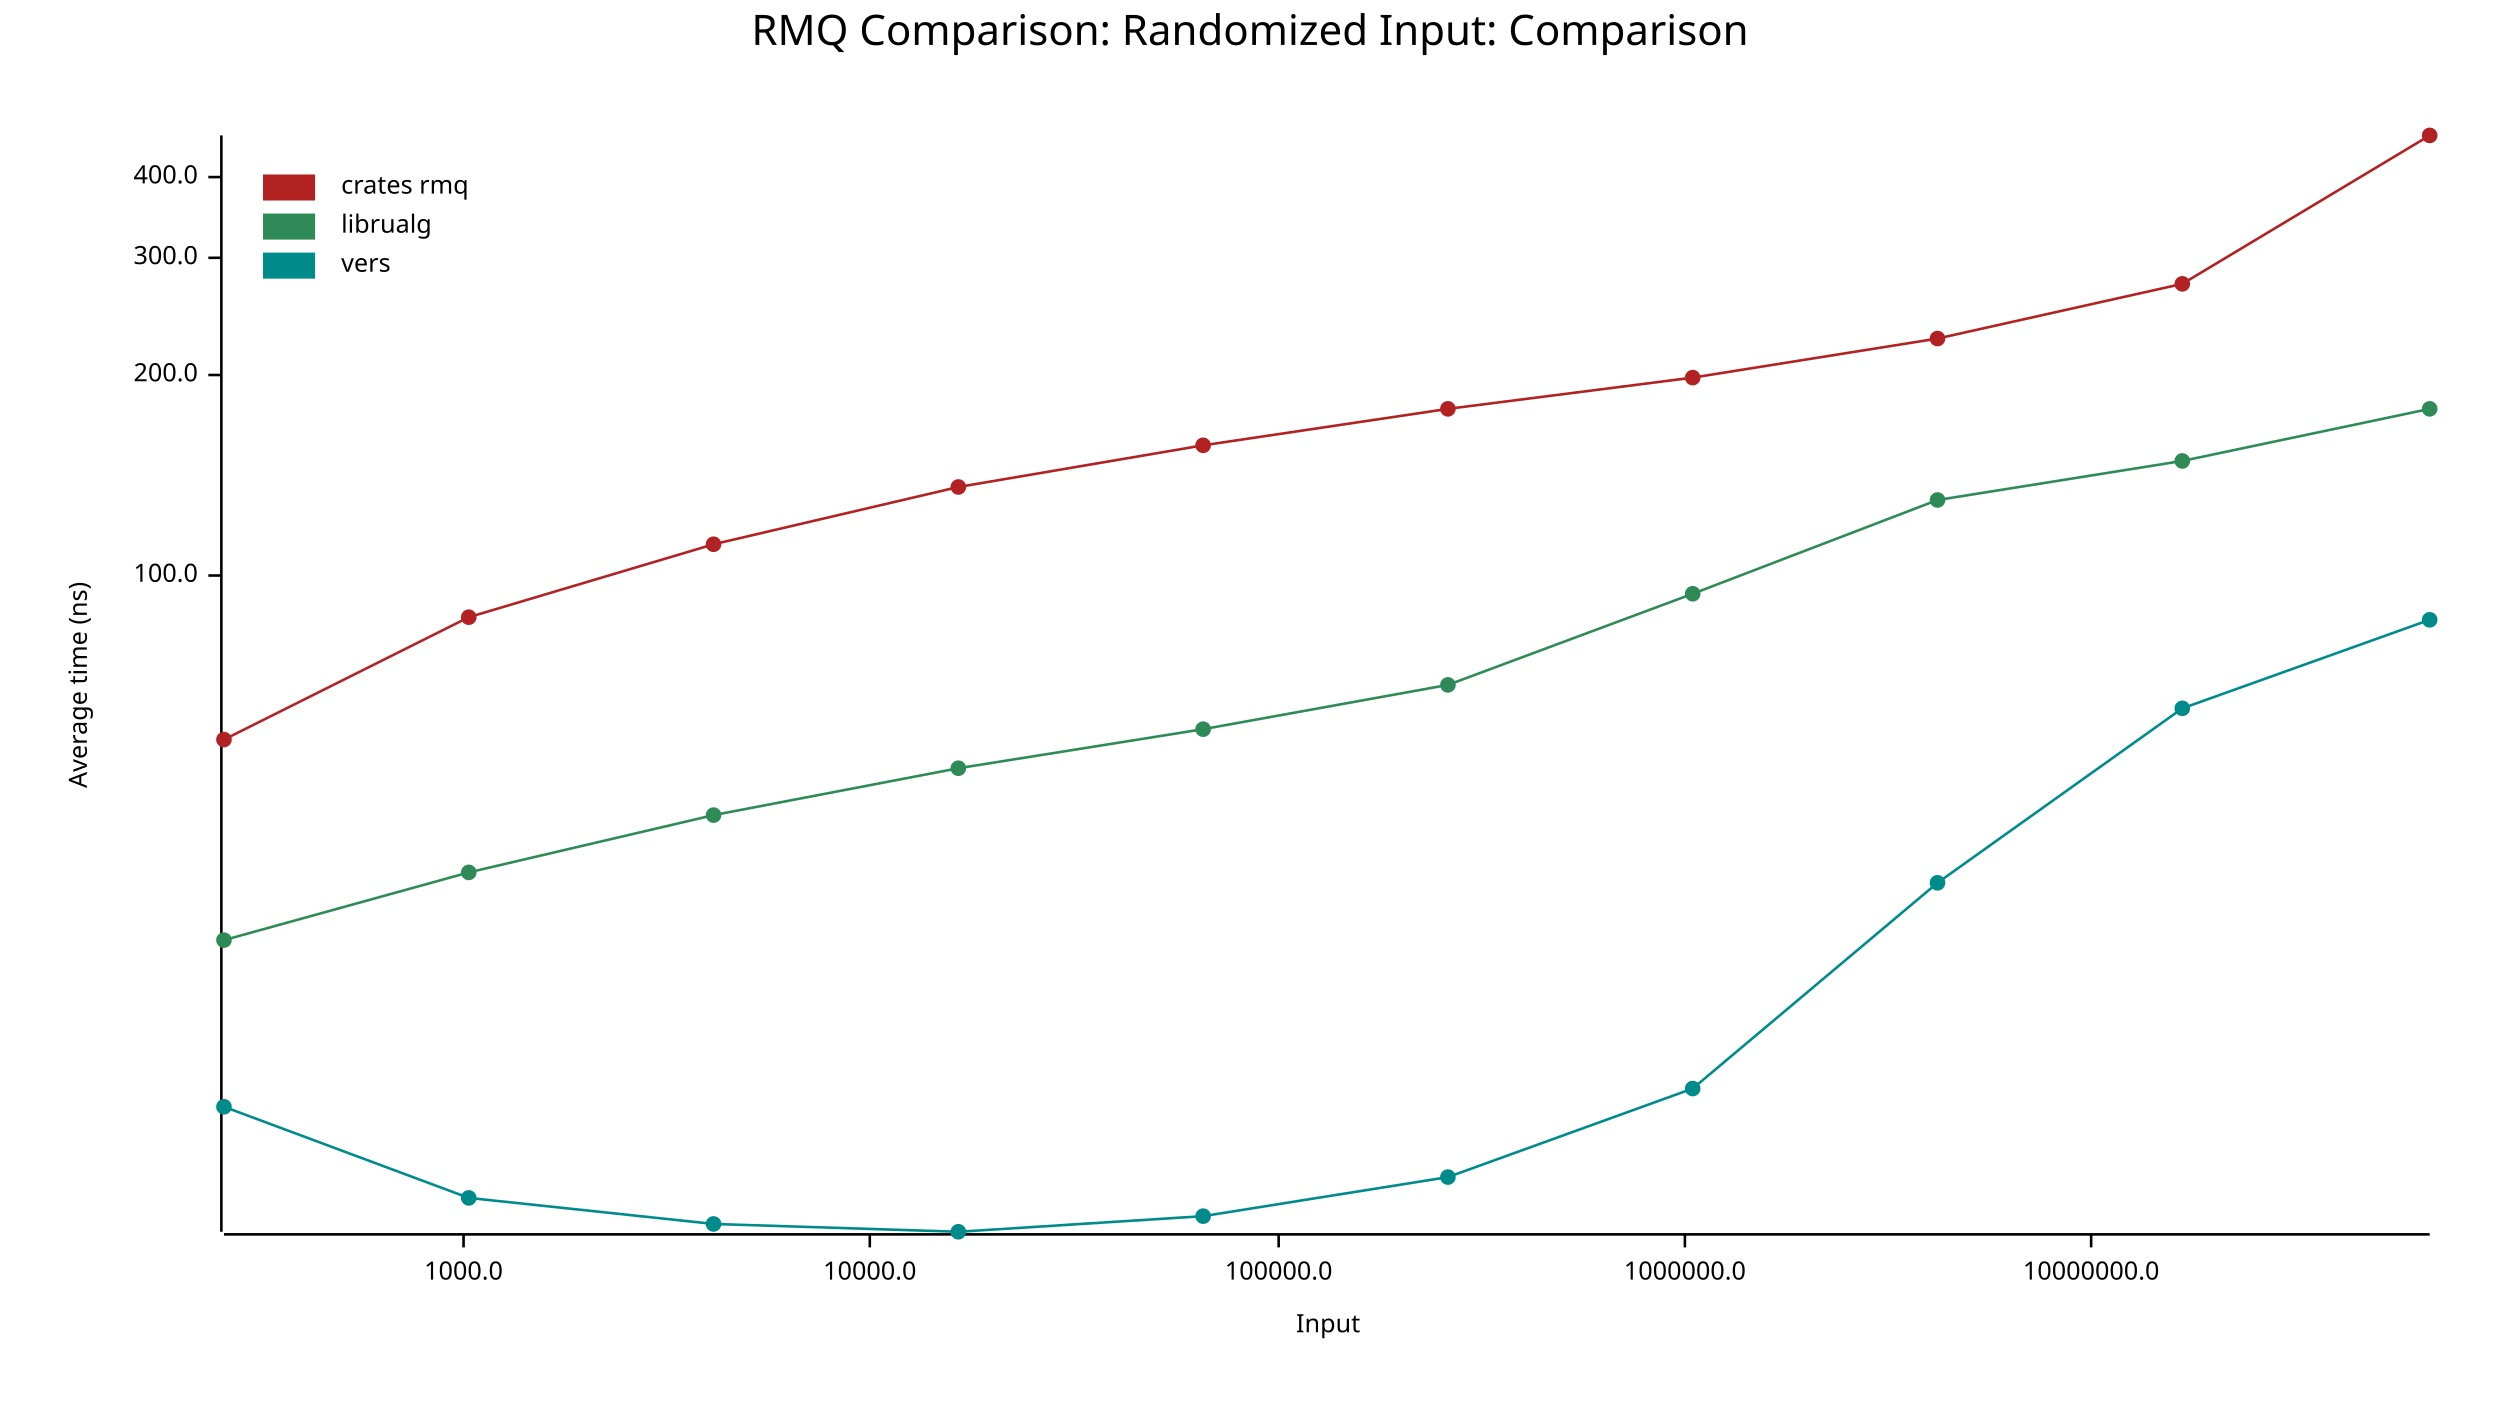
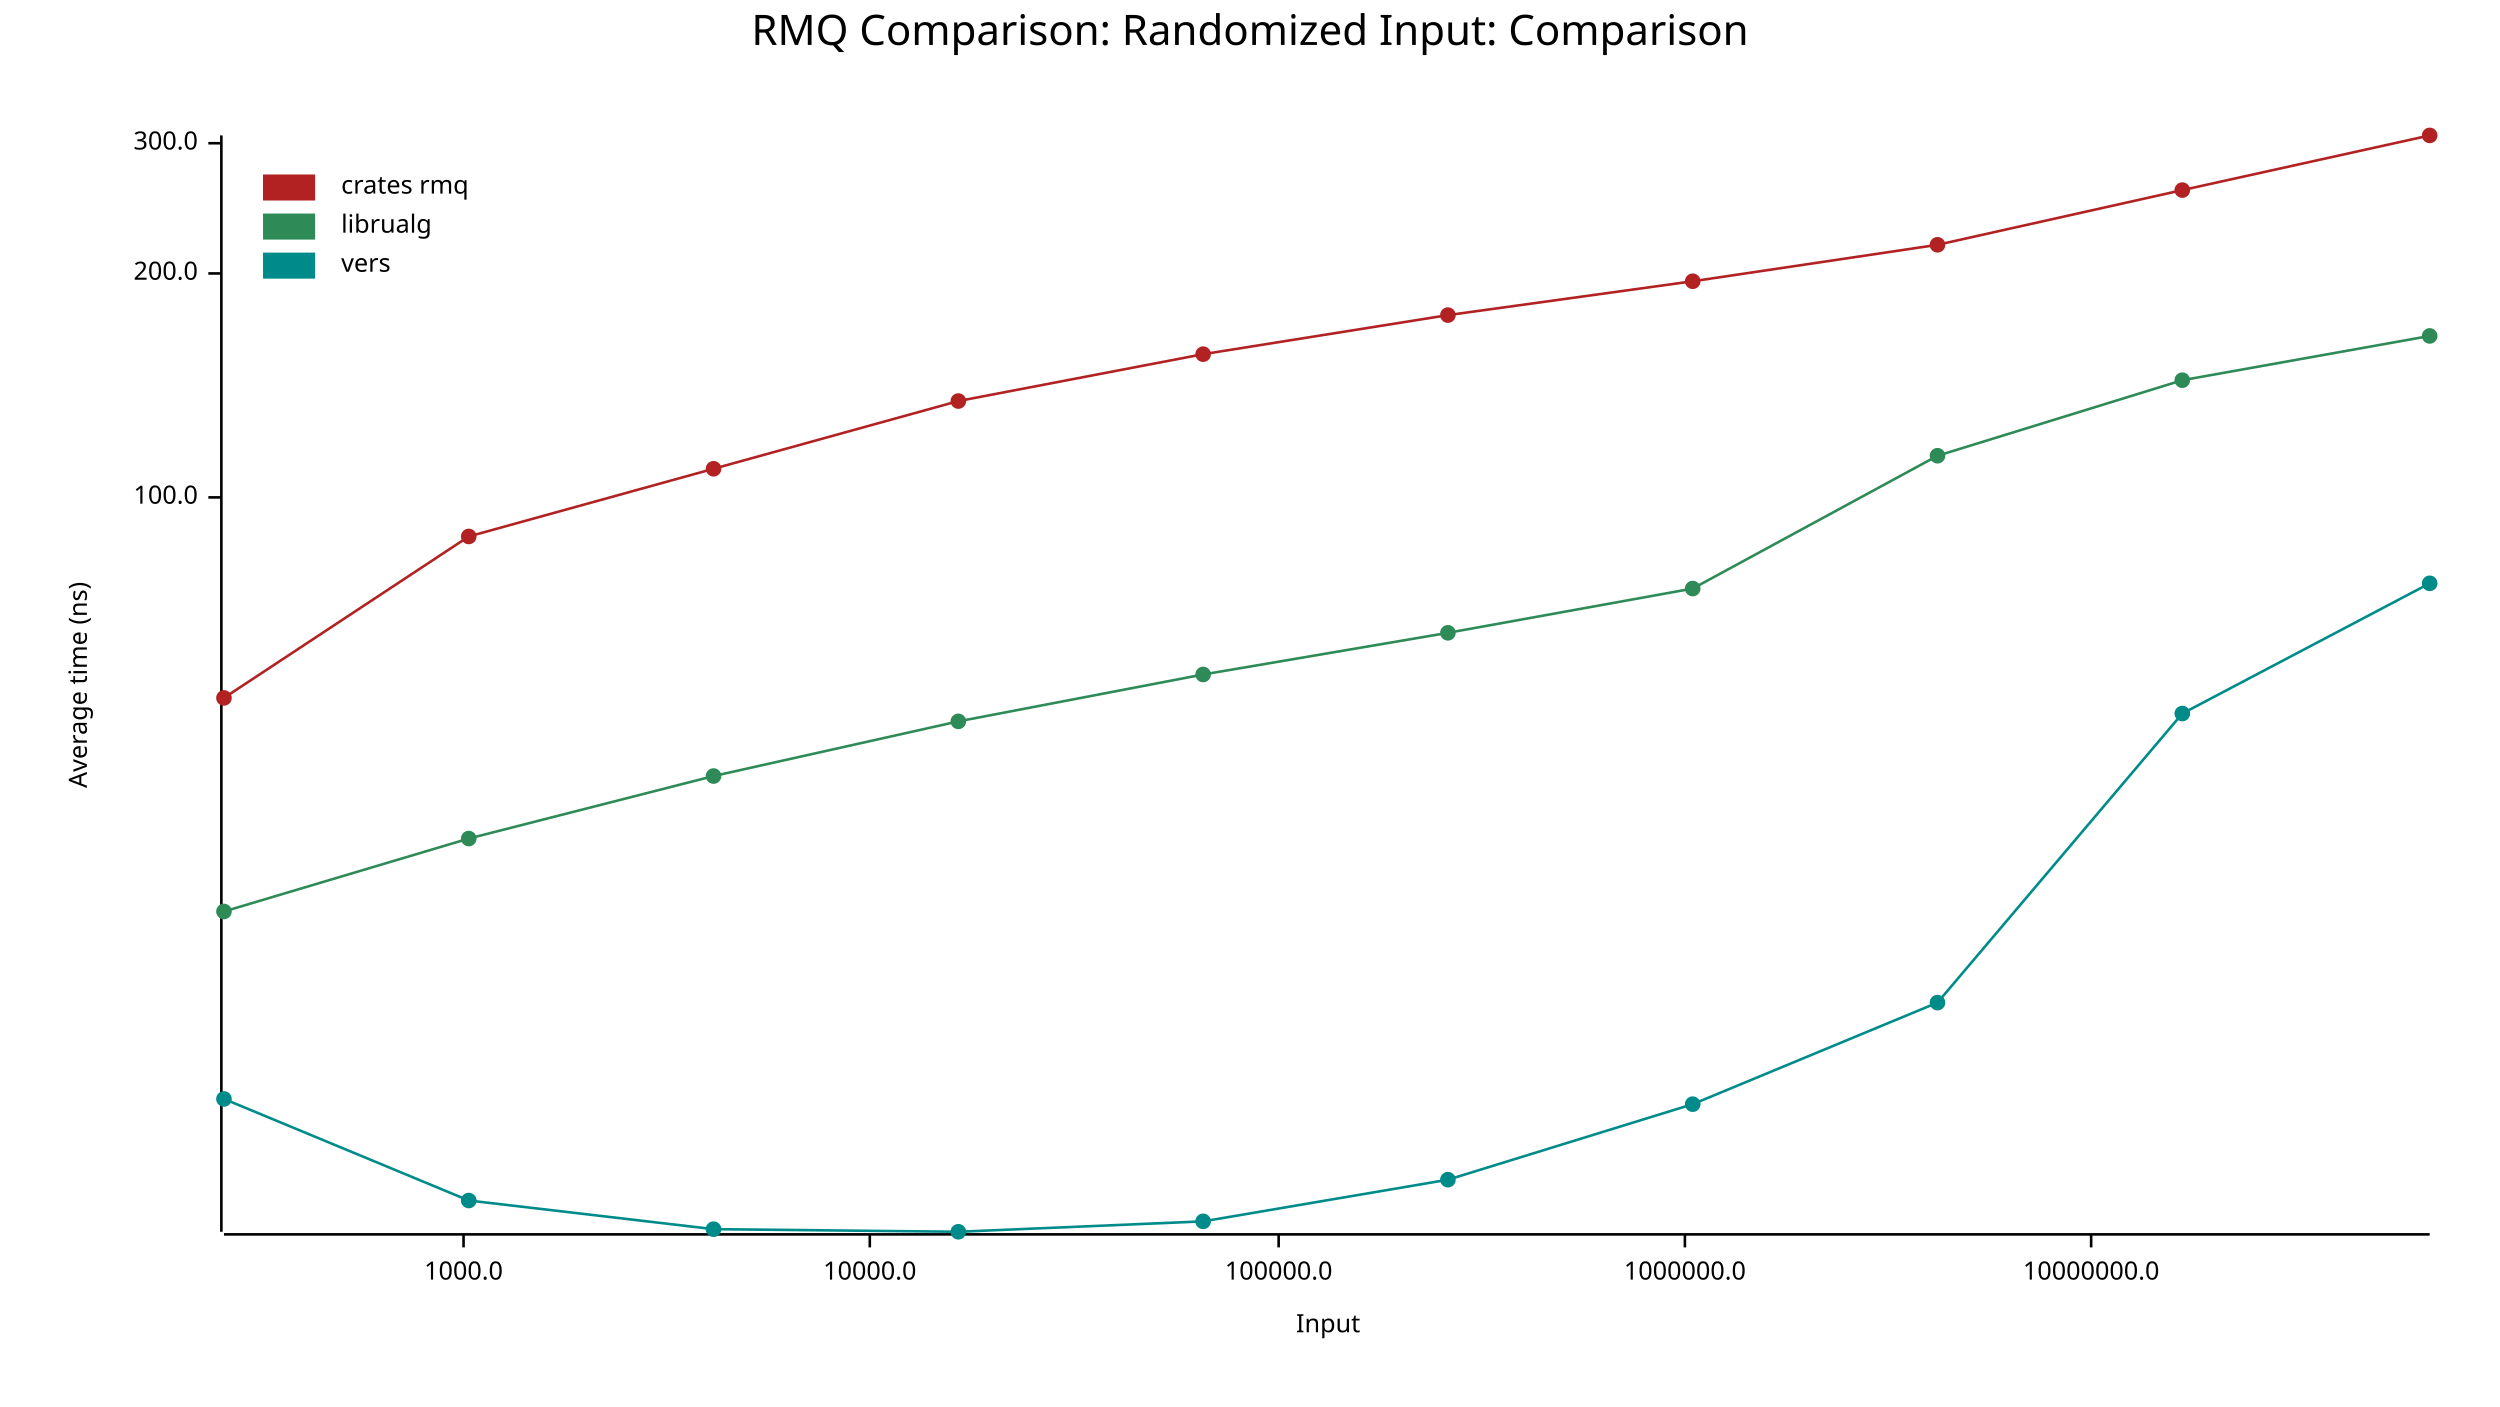
<svg xmlns="http://www.w3.org/2000/svg" width="960" height="540" viewBox="0 0 960 540" style="background-color: #FFFAF0;">
  <text x="480" y="5" dy="0.76em" text-anchor="middle" font-family="sans-serif" font-size="16.129" opacity="1" fill="#000000">
RMQ Comparison: Randomized Input: Comparison
</text>
  <text x="26" y="263" dy="0.76em" text-anchor="middle" font-family="sans-serif" font-size="9.677" opacity="1" fill="#000000" transform="rotate(270, 26, 263)">
Average time (ns)
</text>
  <text x="510" y="514" dy="-0.5ex" text-anchor="middle" font-family="sans-serif" font-size="9.677" opacity="1" fill="#000000">
Input
</text>
  <polyline fill="none" opacity="1" stroke="#000000" stroke-width="1" points="85,52 85,473 " />
-   <text x="76" y="221" dy="0.5ex" text-anchor="end" font-family="sans-serif" font-size="9.677" opacity="1" fill="#000000">
+   <text x="76" y="191" dy="0.5ex" text-anchor="end" font-family="sans-serif" font-size="9.677" opacity="1" fill="#000000">
100.0
</text>
-   <polyline fill="none" opacity="1" stroke="#000000" stroke-width="1" points="80,221 85,221 " />
-   <text x="76" y="144" dy="0.5ex" text-anchor="end" font-family="sans-serif" font-size="9.677" opacity="1" fill="#000000">
+   <polyline fill="none" opacity="1" stroke="#000000" stroke-width="1" points="80,191 85,191 " />
+   <text x="76" y="105" dy="0.5ex" text-anchor="end" font-family="sans-serif" font-size="9.677" opacity="1" fill="#000000">
200.0
</text>
-   <polyline fill="none" opacity="1" stroke="#000000" stroke-width="1" points="80,144 85,144 " />
-   <text x="76" y="99" dy="0.5ex" text-anchor="end" font-family="sans-serif" font-size="9.677" opacity="1" fill="#000000">
+   <polyline fill="none" opacity="1" stroke="#000000" stroke-width="1" points="80,105 85,105 " />
+   <text x="76" y="55" dy="0.5ex" text-anchor="end" font-family="sans-serif" font-size="9.677" opacity="1" fill="#000000">
300.0
</text>
-   <polyline fill="none" opacity="1" stroke="#000000" stroke-width="1" points="80,99 85,99 " />
-   <text x="76" y="68" dy="0.5ex" text-anchor="end" font-family="sans-serif" font-size="9.677" opacity="1" fill="#000000">
- 400.0
- </text>
-   <polyline fill="none" opacity="1" stroke="#000000" stroke-width="1" points="80,68 85,68 " />
+   <polyline fill="none" opacity="1" stroke="#000000" stroke-width="1" points="80,55 85,55 " />
  <polyline fill="none" opacity="1" stroke="#000000" stroke-width="1" points="86,474 933,474 " />
  <text x="178" y="484" dy="0.76em" text-anchor="middle" font-family="sans-serif" font-size="9.677" opacity="1" fill="#000000">
1000.0
</text>
  <polyline fill="none" opacity="1" stroke="#000000" stroke-width="1" points="178,474 178,479 " />
  <text x="334" y="484" dy="0.76em" text-anchor="middle" font-family="sans-serif" font-size="9.677" opacity="1" fill="#000000">
10000.0
</text>
  <polyline fill="none" opacity="1" stroke="#000000" stroke-width="1" points="334,474 334,479 " />
  <text x="491" y="484" dy="0.76em" text-anchor="middle" font-family="sans-serif" font-size="9.677" opacity="1" fill="#000000">
100000.0
</text>
  <polyline fill="none" opacity="1" stroke="#000000" stroke-width="1" points="491,474 491,479 " />
  <text x="647" y="484" dy="0.76em" text-anchor="middle" font-family="sans-serif" font-size="9.677" opacity="1" fill="#000000">
1000000.0
</text>
  <polyline fill="none" opacity="1" stroke="#000000" stroke-width="1" points="647,474 647,479 " />
  <text x="803" y="484" dy="0.76em" text-anchor="middle" font-family="sans-serif" font-size="9.677" opacity="1" fill="#000000">
10000000.0
</text>
  <polyline fill="none" opacity="1" stroke="#000000" stroke-width="1" points="803,474 803,479 " />
-   <circle cx="86" cy="284" r="3" opacity="1" fill="#B22222" stroke="none" stroke-width="1" />
-   <circle cx="180" cy="237" r="3" opacity="1" fill="#B22222" stroke="none" stroke-width="1" />
-   <circle cx="274" cy="209" r="3" opacity="1" fill="#B22222" stroke="none" stroke-width="1" />
-   <circle cx="368" cy="187" r="3" opacity="1" fill="#B22222" stroke="none" stroke-width="1" />
-   <circle cx="462" cy="171" r="3" opacity="1" fill="#B22222" stroke="none" stroke-width="1" />
-   <circle cx="556" cy="157" r="3" opacity="1" fill="#B22222" stroke="none" stroke-width="1" />
-   <circle cx="650" cy="145" r="3" opacity="1" fill="#B22222" stroke="none" stroke-width="1" />
-   <circle cx="744" cy="130" r="3" opacity="1" fill="#B22222" stroke="none" stroke-width="1" />
-   <circle cx="838" cy="109" r="3" opacity="1" fill="#B22222" stroke="none" stroke-width="1" />
+   <circle cx="86" cy="268" r="3" opacity="1" fill="#B22222" stroke="none" stroke-width="1" />
+   <circle cx="180" cy="206" r="3" opacity="1" fill="#B22222" stroke="none" stroke-width="1" />
+   <circle cx="274" cy="180" r="3" opacity="1" fill="#B22222" stroke="none" stroke-width="1" />
+   <circle cx="368" cy="154" r="3" opacity="1" fill="#B22222" stroke="none" stroke-width="1" />
+   <circle cx="462" cy="136" r="3" opacity="1" fill="#B22222" stroke="none" stroke-width="1" />
+   <circle cx="556" cy="121" r="3" opacity="1" fill="#B22222" stroke="none" stroke-width="1" />
+   <circle cx="650" cy="108" r="3" opacity="1" fill="#B22222" stroke="none" stroke-width="1" />
+   <circle cx="744" cy="94" r="3" opacity="1" fill="#B22222" stroke="none" stroke-width="1" />
+   <circle cx="838" cy="73" r="3" opacity="1" fill="#B22222" stroke="none" stroke-width="1" />
  <circle cx="933" cy="52" r="3" opacity="1" fill="#B22222" stroke="none" stroke-width="1" />
-   <polyline fill="none" opacity="1" stroke="#B22222" stroke-width="1" points="86,284 180,237 274,209 368,187 462,171 556,157 650,145 744,130 838,109 933,52 " />
-   <circle cx="86" cy="361" r="3" opacity="1" fill="#2E8B57" stroke="none" stroke-width="1" />
-   <circle cx="180" cy="335" r="3" opacity="1" fill="#2E8B57" stroke="none" stroke-width="1" />
-   <circle cx="274" cy="313" r="3" opacity="1" fill="#2E8B57" stroke="none" stroke-width="1" />
-   <circle cx="368" cy="295" r="3" opacity="1" fill="#2E8B57" stroke="none" stroke-width="1" />
-   <circle cx="462" cy="280" r="3" opacity="1" fill="#2E8B57" stroke="none" stroke-width="1" />
-   <circle cx="556" cy="263" r="3" opacity="1" fill="#2E8B57" stroke="none" stroke-width="1" />
-   <circle cx="650" cy="228" r="3" opacity="1" fill="#2E8B57" stroke="none" stroke-width="1" />
-   <circle cx="744" cy="192" r="3" opacity="1" fill="#2E8B57" stroke="none" stroke-width="1" />
-   <circle cx="838" cy="177" r="3" opacity="1" fill="#2E8B57" stroke="none" stroke-width="1" />
-   <circle cx="933" cy="157" r="3" opacity="1" fill="#2E8B57" stroke="none" stroke-width="1" />
-   <polyline fill="none" opacity="1" stroke="#2E8B57" stroke-width="1" points="86,361 180,335 274,313 368,295 462,280 556,263 650,228 744,192 838,177 933,157 " />
-   <circle cx="86" cy="425" r="3" opacity="1" fill="#008B8B" stroke="none" stroke-width="1" />
-   <circle cx="180" cy="460" r="3" opacity="1" fill="#008B8B" stroke="none" stroke-width="1" />
-   <circle cx="274" cy="470" r="3" opacity="1" fill="#008B8B" stroke="none" stroke-width="1" />
+   <polyline fill="none" opacity="1" stroke="#B22222" stroke-width="1" points="86,268 180,206 274,180 368,154 462,136 556,121 650,108 744,94 838,73 933,52 " />
+   <circle cx="86" cy="350" r="3" opacity="1" fill="#2E8B57" stroke="none" stroke-width="1" />
+   <circle cx="180" cy="322" r="3" opacity="1" fill="#2E8B57" stroke="none" stroke-width="1" />
+   <circle cx="274" cy="298" r="3" opacity="1" fill="#2E8B57" stroke="none" stroke-width="1" />
+   <circle cx="368" cy="277" r="3" opacity="1" fill="#2E8B57" stroke="none" stroke-width="1" />
+   <circle cx="462" cy="259" r="3" opacity="1" fill="#2E8B57" stroke="none" stroke-width="1" />
+   <circle cx="556" cy="243" r="3" opacity="1" fill="#2E8B57" stroke="none" stroke-width="1" />
+   <circle cx="650" cy="226" r="3" opacity="1" fill="#2E8B57" stroke="none" stroke-width="1" />
+   <circle cx="744" cy="175" r="3" opacity="1" fill="#2E8B57" stroke="none" stroke-width="1" />
+   <circle cx="838" cy="146" r="3" opacity="1" fill="#2E8B57" stroke="none" stroke-width="1" />
+   <circle cx="933" cy="129" r="3" opacity="1" fill="#2E8B57" stroke="none" stroke-width="1" />
+   <polyline fill="none" opacity="1" stroke="#2E8B57" stroke-width="1" points="86,350 180,322 274,298 368,277 462,259 556,243 650,226 744,175 838,146 933,129 " />
+   <circle cx="86" cy="422" r="3" opacity="1" fill="#008B8B" stroke="none" stroke-width="1" />
+   <circle cx="180" cy="461" r="3" opacity="1" fill="#008B8B" stroke="none" stroke-width="1" />
+   <circle cx="274" cy="472" r="3" opacity="1" fill="#008B8B" stroke="none" stroke-width="1" />
  <circle cx="368" cy="473" r="3" opacity="1" fill="#008B8B" stroke="none" stroke-width="1" />
-   <circle cx="462" cy="467" r="3" opacity="1" fill="#008B8B" stroke="none" stroke-width="1" />
-   <circle cx="556" cy="452" r="3" opacity="1" fill="#008B8B" stroke="none" stroke-width="1" />
-   <circle cx="650" cy="418" r="3" opacity="1" fill="#008B8B" stroke="none" stroke-width="1" />
-   <circle cx="744" cy="339" r="3" opacity="1" fill="#008B8B" stroke="none" stroke-width="1" />
-   <circle cx="838" cy="272" r="3" opacity="1" fill="#008B8B" stroke="none" stroke-width="1" />
-   <circle cx="933" cy="238" r="3" opacity="1" fill="#008B8B" stroke="none" stroke-width="1" />
-   <polyline fill="none" opacity="1" stroke="#008B8B" stroke-width="1" points="86,425 180,460 274,470 368,473 462,467 556,452 650,418 744,339 838,272 933,238 " />
+   <circle cx="462" cy="469" r="3" opacity="1" fill="#008B8B" stroke="none" stroke-width="1" />
+   <circle cx="556" cy="453" r="3" opacity="1" fill="#008B8B" stroke="none" stroke-width="1" />
+   <circle cx="650" cy="424" r="3" opacity="1" fill="#008B8B" stroke="none" stroke-width="1" />
+   <circle cx="744" cy="385" r="3" opacity="1" fill="#008B8B" stroke="none" stroke-width="1" />
+   <circle cx="838" cy="274" r="3" opacity="1" fill="#008B8B" stroke="none" stroke-width="1" />
+   <circle cx="933" cy="224" r="3" opacity="1" fill="#008B8B" stroke="none" stroke-width="1" />
+   <polyline fill="none" opacity="1" stroke="#008B8B" stroke-width="1" points="86,422 180,461 274,472 368,473 462,469 556,453 650,424 744,385 838,274 933,224 " />
  <text x="131" y="67" dy="0.76em" text-anchor="start" font-family="sans-serif" font-size="9.677" opacity="1" fill="#000000">
crates rmq
</text>
  <text x="131" y="82" dy="0.76em" text-anchor="start" font-family="sans-serif" font-size="9.677" opacity="1" fill="#000000">
librualg
</text>
  <text x="131" y="97" dy="0.76em" text-anchor="start" font-family="sans-serif" font-size="9.677" opacity="1" fill="#000000">
vers
</text>
  <rect x="101" y="67" width="20" height="10" opacity="1" fill="#B22222" stroke="none" />
  <rect x="101" y="82" width="20" height="10" opacity="1" fill="#2E8B57" stroke="none" />
  <rect x="101" y="97" width="20" height="10" opacity="1" fill="#008B8B" stroke="none" />
</svg>
